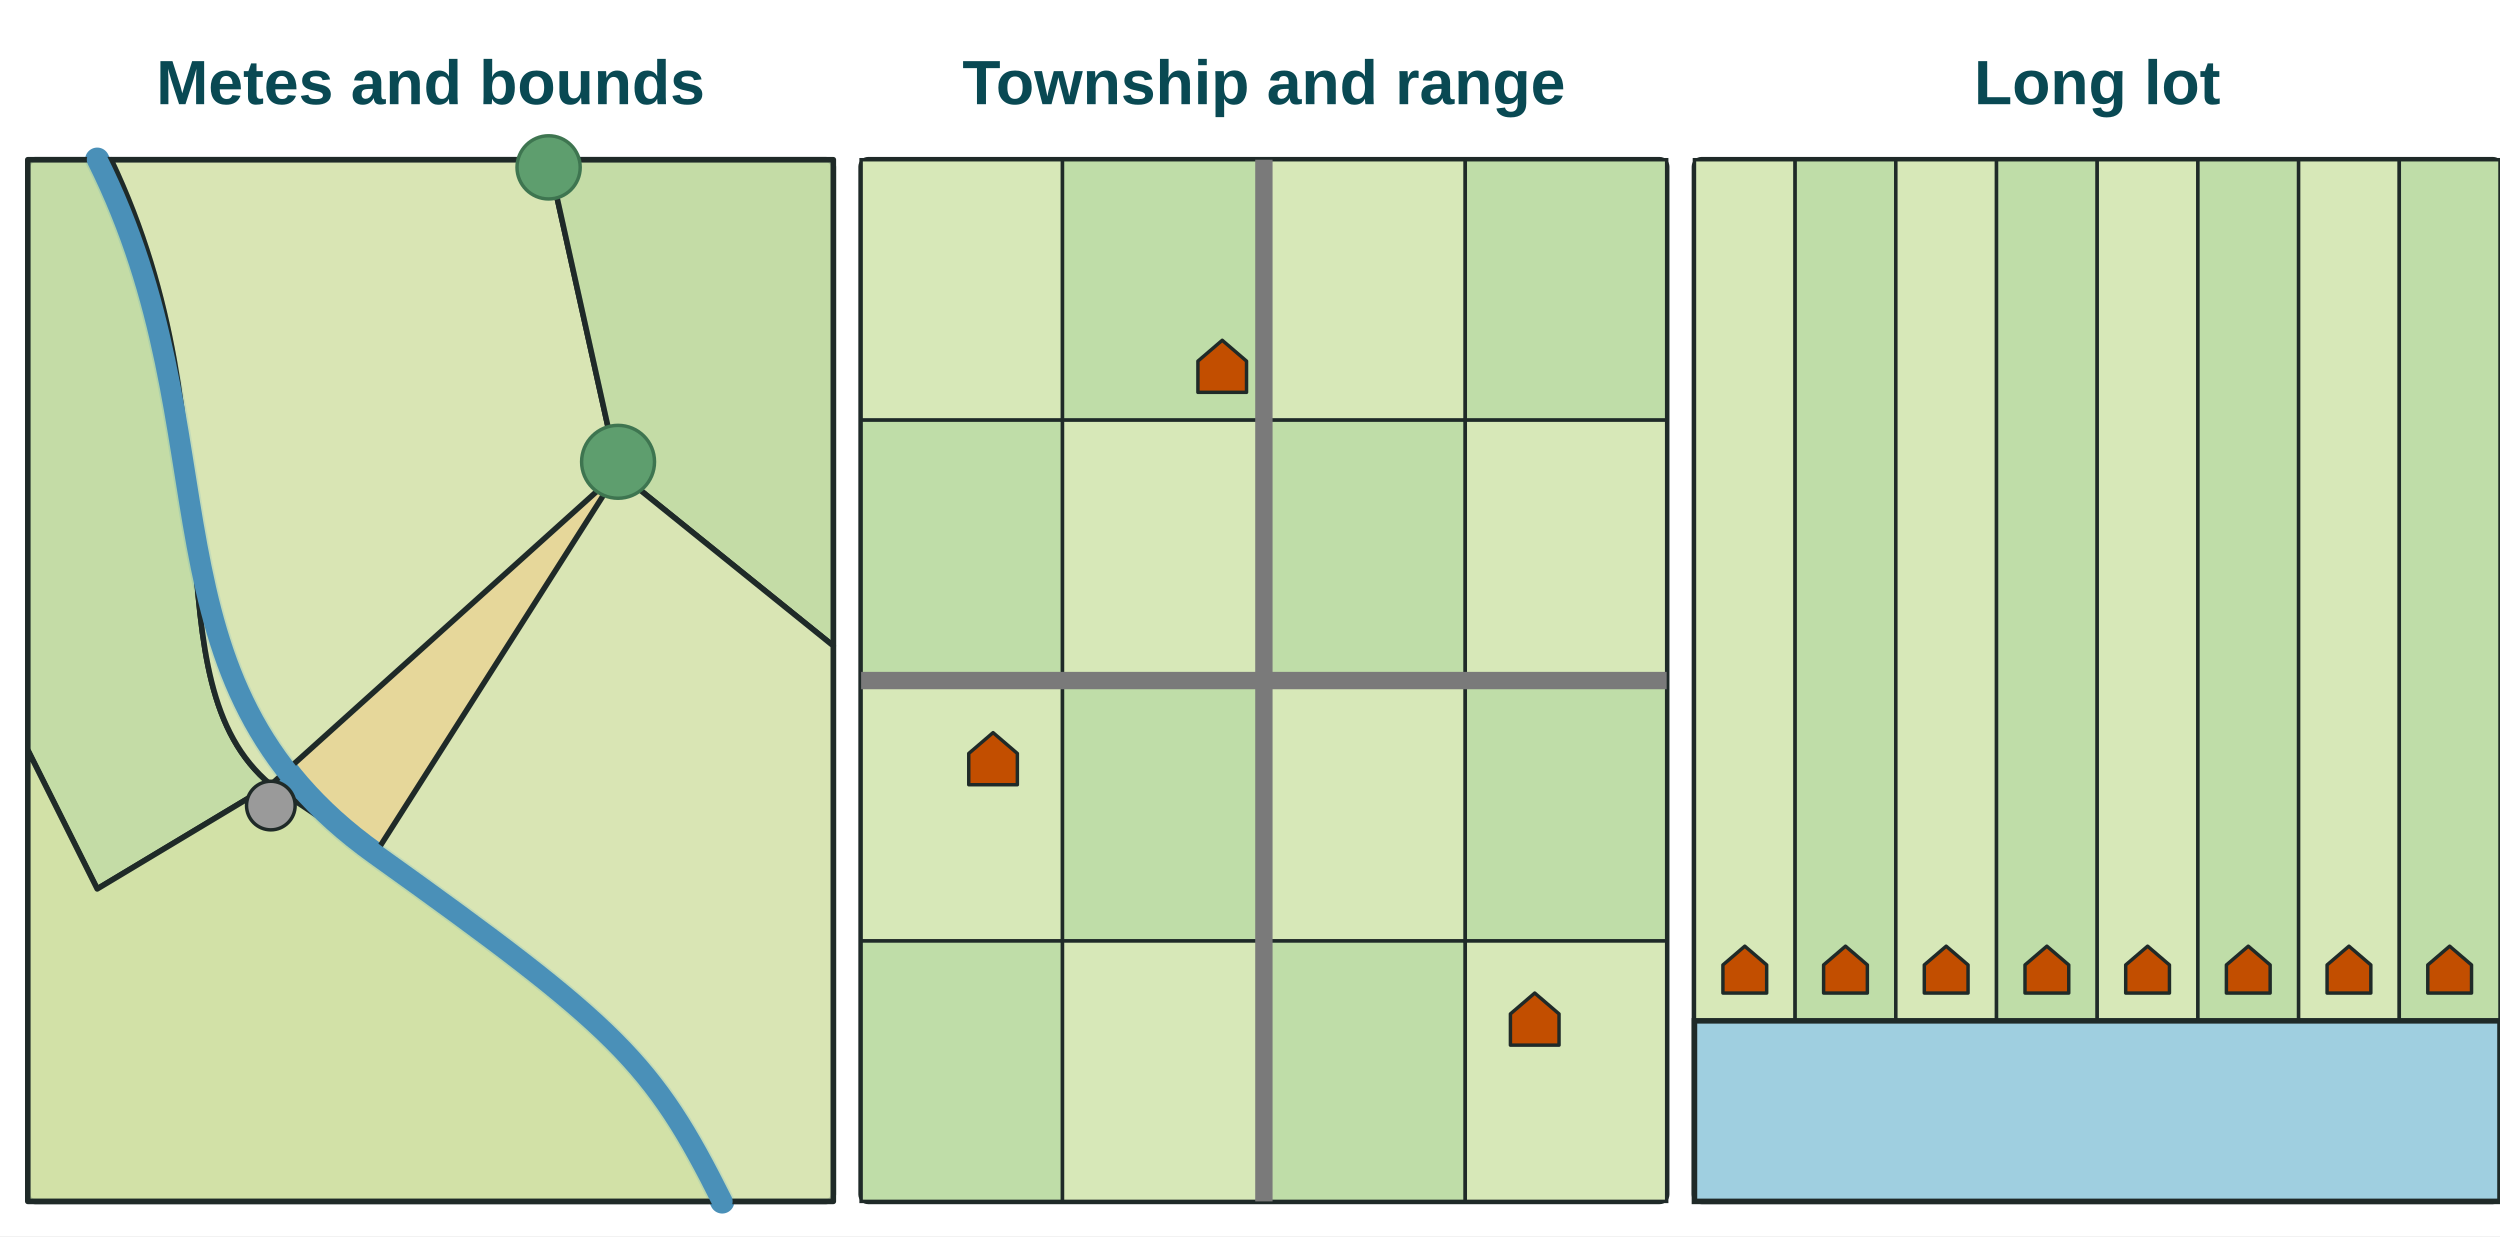
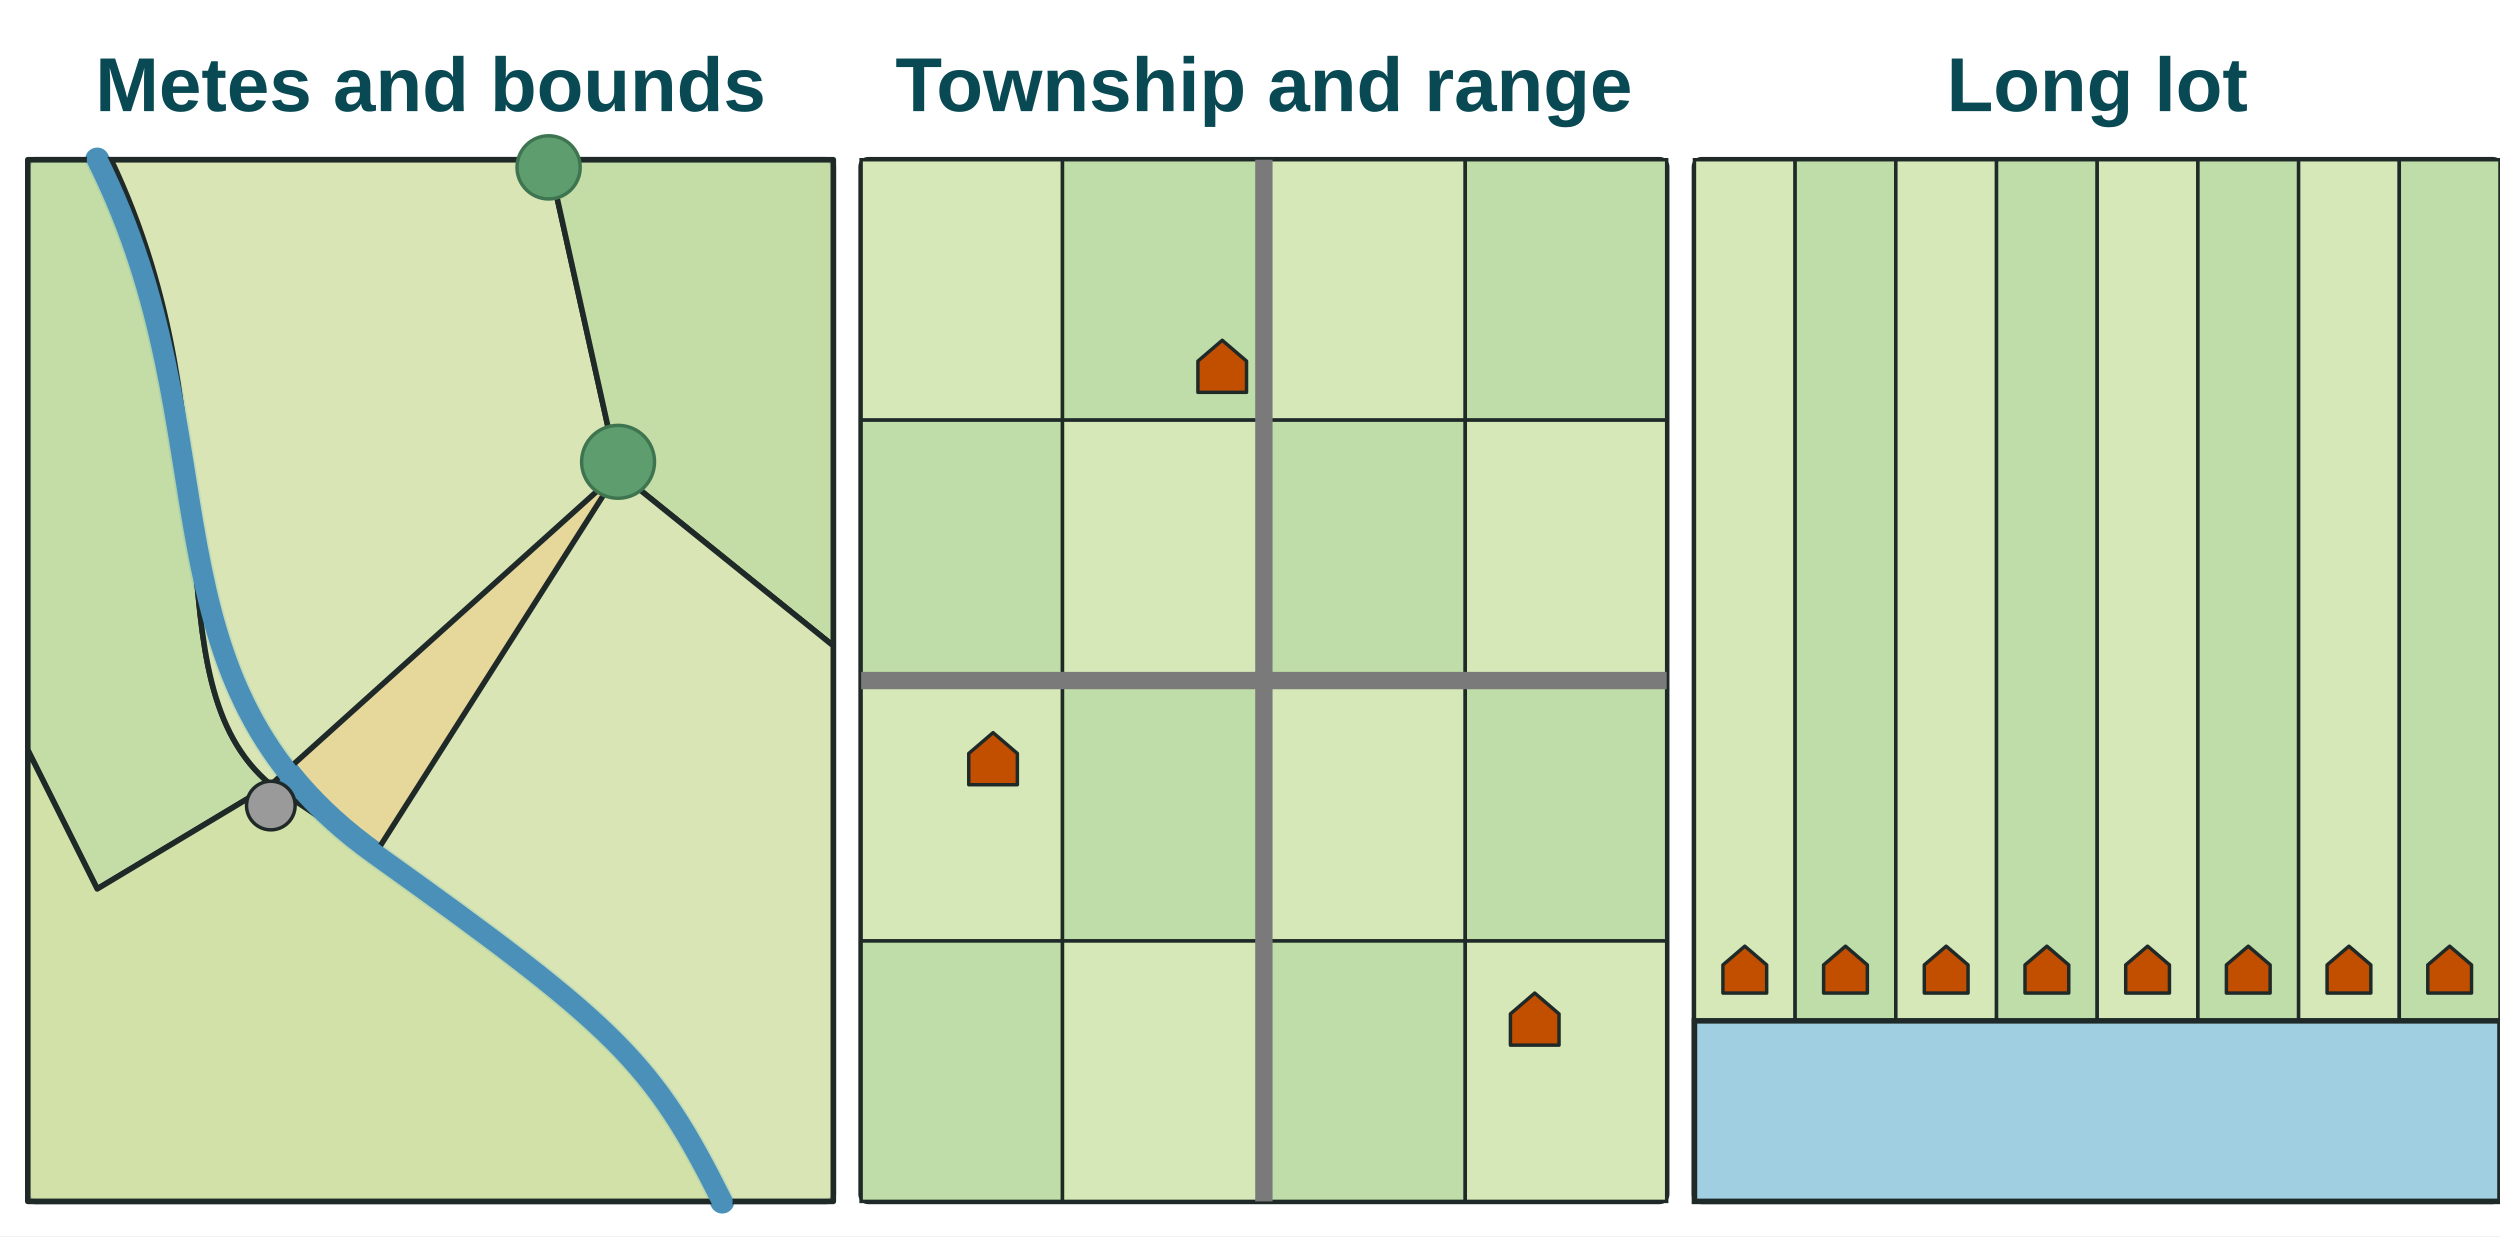
<svg xmlns="http://www.w3.org/2000/svg" viewBox="0 0 720 356" width="720" height="356" role="img" aria-labelledby="t d" font-family="Arial, Helvetica, sans-serif">
  <defs>
    <marker id="ar-ink" viewBox="0 0 10 10" refX="9" refY="5" markerUnits="userSpaceOnUse" markerWidth="12" markerHeight="12" orient="auto-start-reverse">
      <path d="M0,0 L10,5 L0,10 z" fill="#1F2A28" />
    </marker>
    <marker id="ar-teal" viewBox="0 0 10 10" refX="9" refY="5" markerUnits="userSpaceOnUse" markerWidth="12" markerHeight="12" orient="auto-start-reverse">
      <path d="M0,0 L10,5 L0,10 z" fill="#094953" />
    </marker>
    <marker id="ar-verm" viewBox="0 0 10 10" refX="9" refY="5" markerUnits="userSpaceOnUse" markerWidth="12" markerHeight="12" orient="auto-start-reverse">
      <path d="M0,0 L10,5 L0,10 z" fill="#C24E00" />
    </marker>
    <marker id="ar-green" viewBox="0 0 10 10" refX="9" refY="5" markerUnits="userSpaceOnUse" markerWidth="12" markerHeight="12" orient="auto-start-reverse">
      <path d="M0,0 L10,5 L0,10 z" fill="#009E73" />
    </marker>
  </defs>
  <rect width="720" height="356" fill="#FFFFFF" />
  <rect x="8" y="46" width="232" height="300" rx="2" fill="#E6D79A" stroke="#1F2A28" stroke-width="1.6" />
-   <text x="124" y="30" font-size="18" fill="#094953" text-anchor="middle" font-weight="700">Metes and bounds</text>
+   <text x="124" y="32" font-size="22" fill="#094953" text-anchor="middle" font-weight="700">Metes and bounds</text>
  <rect x="248" y="46" width="232" height="300" rx="2" fill="#E6D79A" stroke="#1F2A28" stroke-width="1.6" />
-   <text x="364" y="30" font-size="18" fill="#094953" text-anchor="middle" font-weight="700">Township and range</text>
+   <text x="364" y="32" font-size="22" fill="#094953" text-anchor="middle" font-weight="700">Township and range</text>
  <rect x="488" y="46" width="232" height="300" rx="2" fill="#E6D79A" stroke="#1F2A28" stroke-width="1.6" />
-   <text x="604" y="30" font-size="18" fill="#094953" text-anchor="middle" font-weight="700">Long lot</text>
+   <text x="604" y="32" font-size="22" fill="#094953" text-anchor="middle" font-weight="700">Long lot</text>
  <path d="M28,46 C68,126 38,196 108,246 S188,306 208,346" fill="none" stroke="#4A90B8" stroke-width="7" stroke-linejoin="round" stroke-linecap="round" />
  <path d="M8,46 L32,46 C70,126 42,196 78,226 L28,256 L8,216 Z" fill="#BFDDA8" stroke="#1F2A28" stroke-width="1.6" fill-opacity="0.85" stroke-linejoin="round" stroke-linecap="round" />
  <path d="M32,46 L158,46 L178,136 L78,226 C42,196 70,126 32,46 Z" fill="#D7E8B8" stroke="#1F2A28" stroke-width="1.6" fill-opacity="0.85" stroke-linejoin="round" stroke-linecap="round" />
  <path d="M158,46 L240,46 L240,186 L178,136 Z" fill="#BFDDA8" stroke="#1F2A28" stroke-width="1.6" fill-opacity="0.85" stroke-linejoin="round" stroke-linecap="round" />
  <path d="M178,136 L240,186 L240,346 L208,346 C188,306 168,286 108,246 Z" fill="#D7E8B8" stroke="#1F2A28" stroke-width="1.6" fill-opacity="0.85" stroke-linejoin="round" stroke-linecap="round" />
  <path d="M8,216 L28,256 L78,226 L108,246 C168,286 188,306 208,346 L8,346 Z" fill="#CFE3A9" stroke="#1F2A28" stroke-width="1.6" fill-opacity="0.85" stroke-linejoin="round" stroke-linecap="round" />
  <path d="M28,46 C68,126 38,196 108,246 S188,306 208,346" fill="none" stroke="#4A90B8" stroke-width="6" stroke-linejoin="round" stroke-linecap="round" />
  <circle cx="178" cy="133" r="10.5" fill="#5E9E6E" stroke="#3E7550" stroke-width="1" />
  <circle cx="78" cy="232" r="7" fill="#9A9A9A" stroke="#1F2A28" stroke-width="1" />
  <circle cx="158" cy="48.2" r="9.1" fill="#5E9E6E" stroke="#3E7550" stroke-width="1" />
  <rect x="248" y="46" width="58" height="75" rx="0" fill="#D7E8B8" stroke="#1F2A28" stroke-width="1" />
  <rect x="248" y="121" width="58" height="75" rx="0" fill="#BFDDA8" stroke="#1F2A28" stroke-width="1" />
  <rect x="248" y="196" width="58" height="75" rx="0" fill="#D7E8B8" stroke="#1F2A28" stroke-width="1" />
  <rect x="248" y="271" width="58" height="75" rx="0" fill="#BFDDA8" stroke="#1F2A28" stroke-width="1" />
  <rect x="306" y="46" width="58" height="75" rx="0" fill="#BFDDA8" stroke="#1F2A28" stroke-width="1" />
  <rect x="306" y="121" width="58" height="75" rx="0" fill="#D7E8B8" stroke="#1F2A28" stroke-width="1" />
  <rect x="306" y="196" width="58" height="75" rx="0" fill="#BFDDA8" stroke="#1F2A28" stroke-width="1" />
  <rect x="306" y="271" width="58" height="75" rx="0" fill="#D7E8B8" stroke="#1F2A28" stroke-width="1" />
  <rect x="364" y="46" width="58" height="75" rx="0" fill="#D7E8B8" stroke="#1F2A28" stroke-width="1" />
  <rect x="364" y="121" width="58" height="75" rx="0" fill="#BFDDA8" stroke="#1F2A28" stroke-width="1" />
  <rect x="364" y="196" width="58" height="75" rx="0" fill="#D7E8B8" stroke="#1F2A28" stroke-width="1" />
  <rect x="364" y="271" width="58" height="75" rx="0" fill="#BFDDA8" stroke="#1F2A28" stroke-width="1" />
  <rect x="422" y="46" width="58" height="75" rx="0" fill="#BFDDA8" stroke="#1F2A28" stroke-width="1" />
  <rect x="422" y="121" width="58" height="75" rx="0" fill="#D7E8B8" stroke="#1F2A28" stroke-width="1" />
  <rect x="422" y="196" width="58" height="75" rx="0" fill="#BFDDA8" stroke="#1F2A28" stroke-width="1" />
  <rect x="422" y="271" width="58" height="75" rx="0" fill="#D7E8B8" stroke="#1F2A28" stroke-width="1" />
  <line x1="364" y1="46" x2="364" y2="346" stroke="#7A7A7A" stroke-width="5" />
  <line x1="248" y1="196" x2="480" y2="196" stroke="#7A7A7A" stroke-width="5" />
  <path d="M345,113 L345,104 L352,98 L359,104 L359,113 Z" fill="#C24E00" stroke="#1F2A28" stroke-width="1" stroke-linejoin="round" stroke-linecap="round" />
  <path d="M435,301 L435,292 L442,286 L449,292 L449,301 Z" fill="#C24E00" stroke="#1F2A28" stroke-width="1" stroke-linejoin="round" stroke-linecap="round" />
  <path d="M279,226 L279,217 L286,211 L293,217 L293,226 Z" fill="#C24E00" stroke="#1F2A28" stroke-width="1" stroke-linejoin="round" stroke-linecap="round" />
  <rect x="488" y="46" width="29" height="248" rx="0" fill="#D7E8B8" stroke="#1F2A28" stroke-width="1" />
  <rect x="517" y="46" width="29" height="248" rx="0" fill="#BFDDA8" stroke="#1F2A28" stroke-width="1" />
  <rect x="546" y="46" width="29" height="248" rx="0" fill="#D7E8B8" stroke="#1F2A28" stroke-width="1" />
  <rect x="575" y="46" width="29" height="248" rx="0" fill="#BFDDA8" stroke="#1F2A28" stroke-width="1" />
  <rect x="604" y="46" width="29" height="248" rx="0" fill="#D7E8B8" stroke="#1F2A28" stroke-width="1" />
  <rect x="633" y="46" width="29" height="248" rx="0" fill="#BFDDA8" stroke="#1F2A28" stroke-width="1" />
  <rect x="662" y="46" width="29" height="248" rx="0" fill="#D7E8B8" stroke="#1F2A28" stroke-width="1" />
  <rect x="691" y="46" width="29" height="248" rx="0" fill="#BFDDA8" stroke="#1F2A28" stroke-width="1" />
  <rect x="488" y="294" width="232" height="52" rx="0" fill="#9FCFE0" stroke="#1F2A28" stroke-width="1.6" />
  <path d="M496.2,286 L496.2,277.9 L502.5,272.5 L508.8,277.9 L508.8,286 Z" fill="#C24E00" stroke="#1F2A28" stroke-width="1" stroke-linejoin="round" stroke-linecap="round" />
  <path d="M525.2,286 L525.2,277.9 L531.5,272.5 L537.8,277.9 L537.8,286 Z" fill="#C24E00" stroke="#1F2A28" stroke-width="1" stroke-linejoin="round" stroke-linecap="round" />
  <path d="M554.2,286 L554.2,277.9 L560.5,272.5 L566.8,277.9 L566.8,286 Z" fill="#C24E00" stroke="#1F2A28" stroke-width="1" stroke-linejoin="round" stroke-linecap="round" />
  <path d="M583.2,286 L583.2,277.9 L589.5,272.5 L595.8,277.9 L595.8,286 Z" fill="#C24E00" stroke="#1F2A28" stroke-width="1" stroke-linejoin="round" stroke-linecap="round" />
  <path d="M612.2,286 L612.2,277.9 L618.5,272.5 L624.8,277.9 L624.8,286 Z" fill="#C24E00" stroke="#1F2A28" stroke-width="1" stroke-linejoin="round" stroke-linecap="round" />
  <path d="M641.2,286 L641.2,277.9 L647.5,272.5 L653.8,277.9 L653.8,286 Z" fill="#C24E00" stroke="#1F2A28" stroke-width="1" stroke-linejoin="round" stroke-linecap="round" />
  <path d="M670.2,286 L670.2,277.9 L676.5,272.5 L682.8,277.9 L682.8,286 Z" fill="#C24E00" stroke="#1F2A28" stroke-width="1" stroke-linejoin="round" stroke-linecap="round" />
  <path d="M699.2,286 L699.2,277.9 L705.5,272.5 L711.8,277.9 L711.8,286 Z" fill="#C24E00" stroke="#1F2A28" stroke-width="1" stroke-linejoin="round" stroke-linecap="round" />
</svg>
